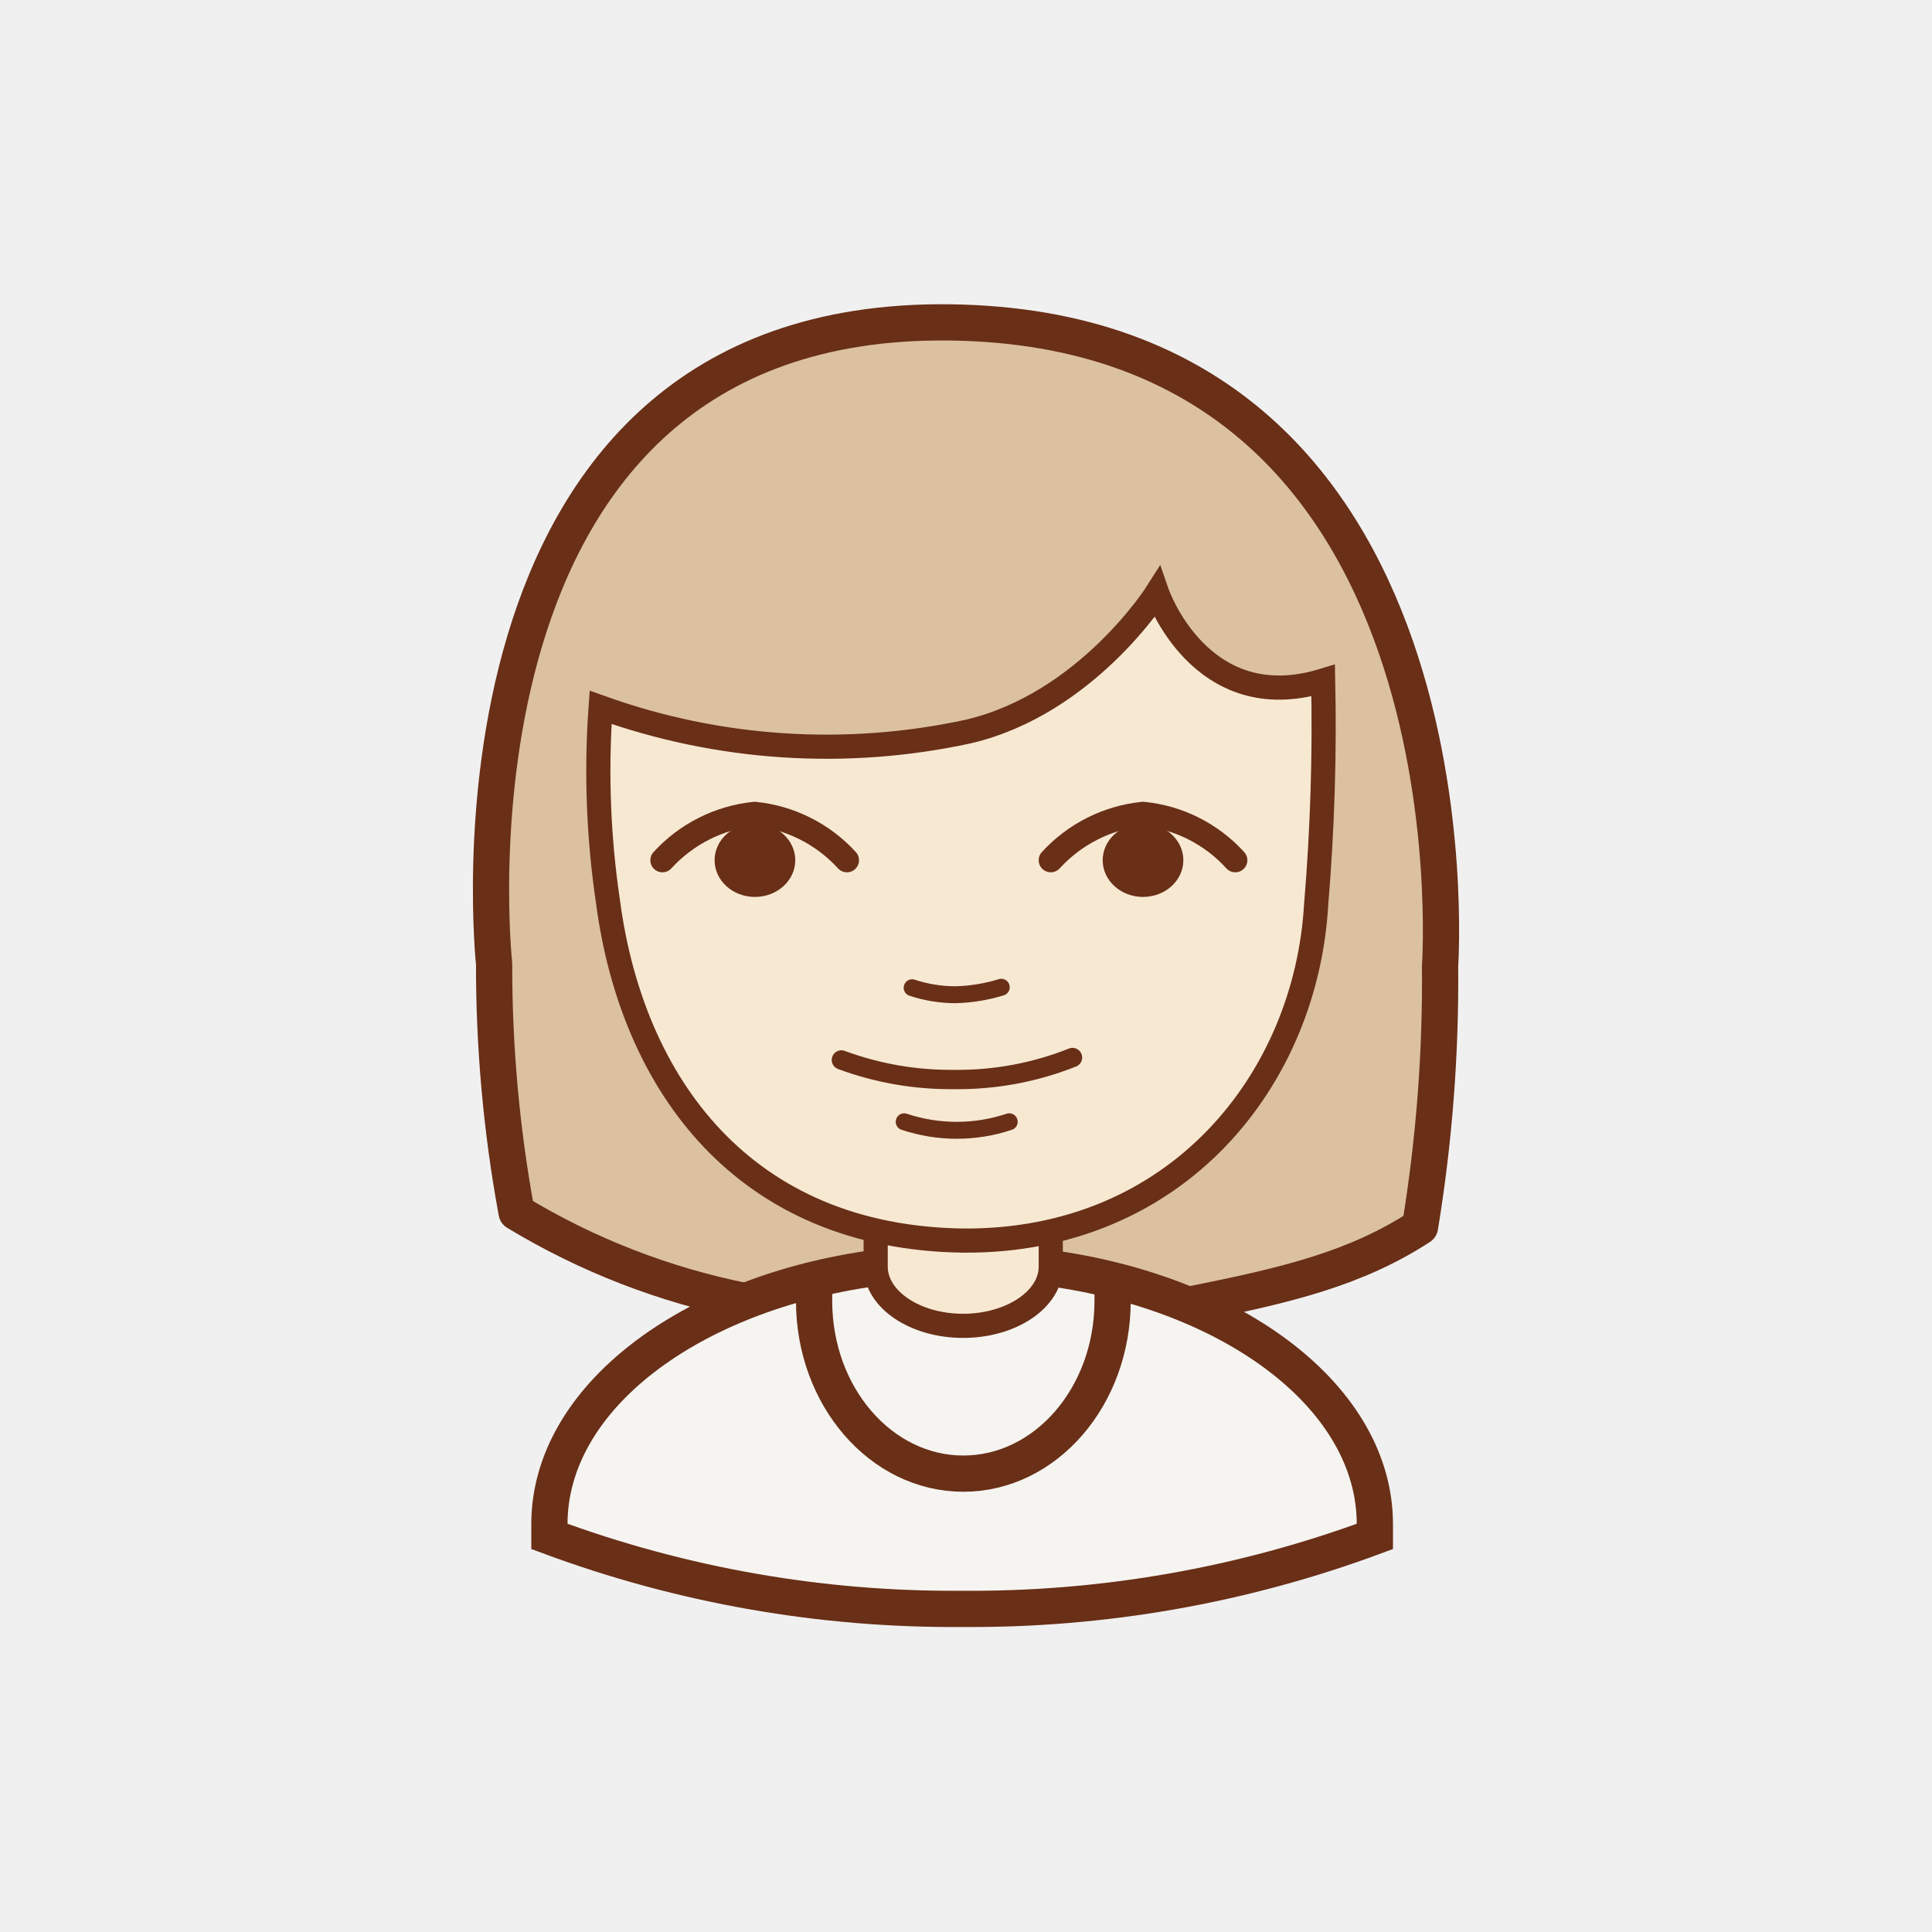
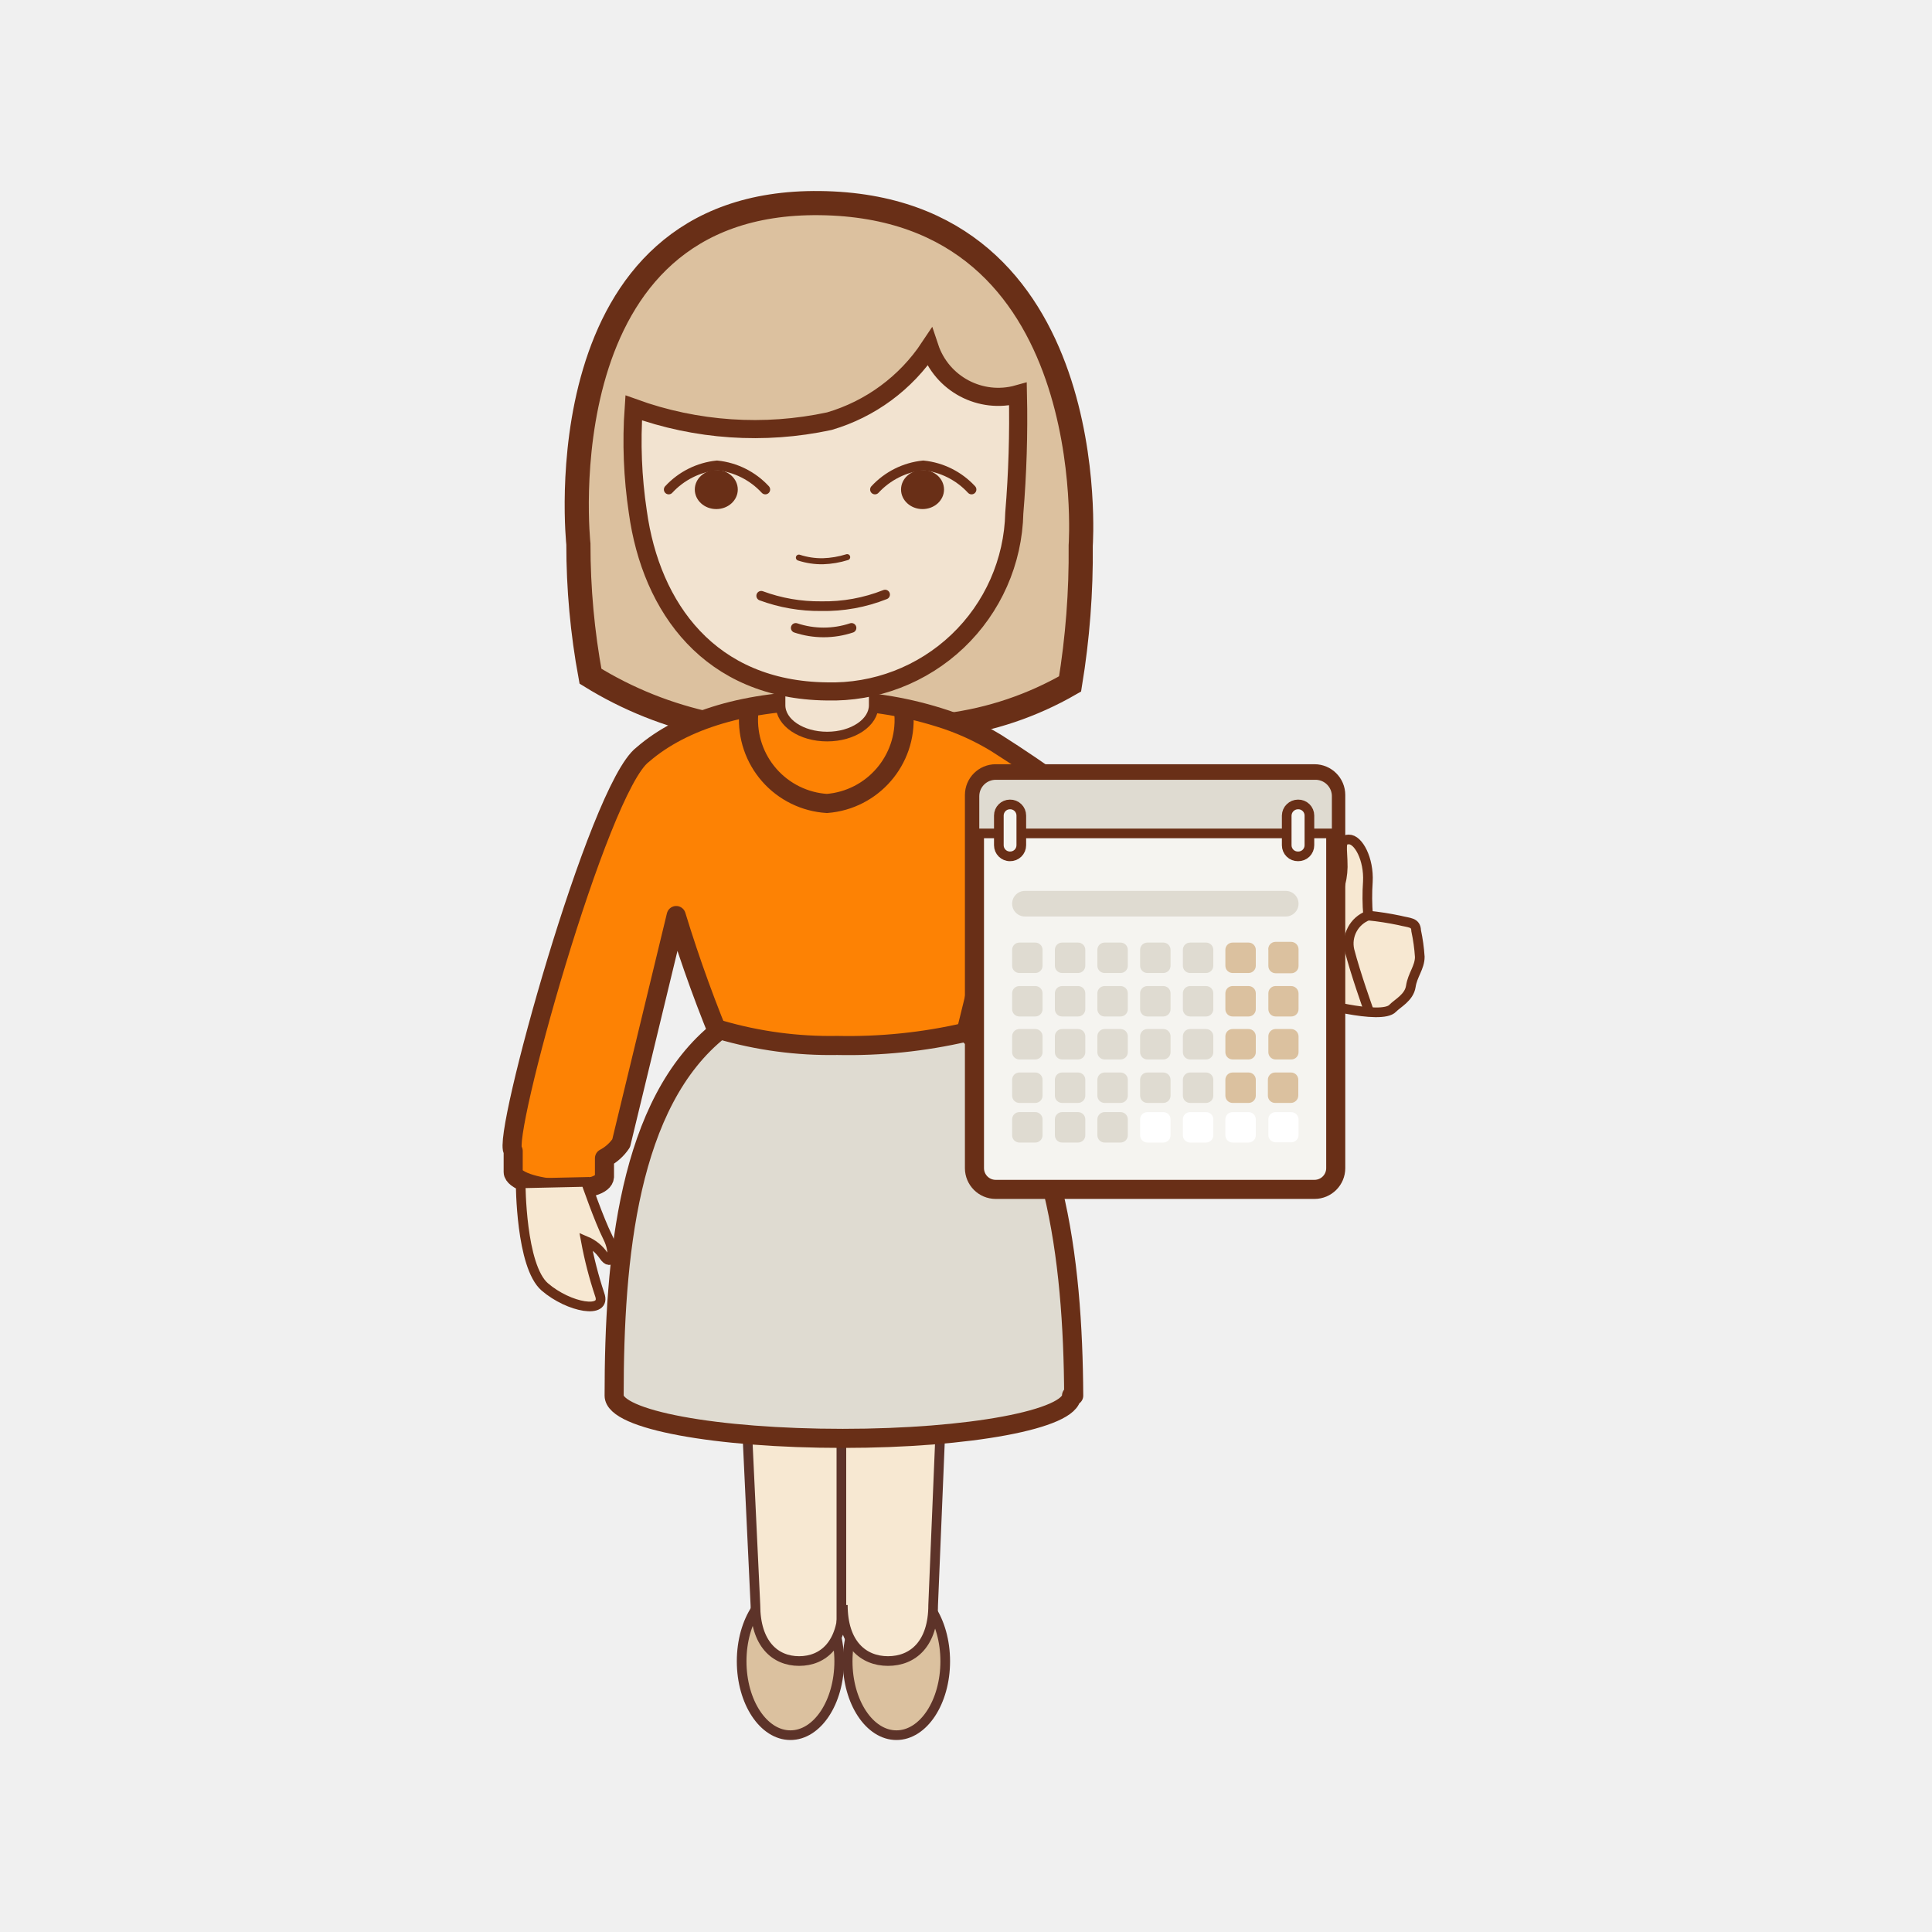
<svg xmlns="http://www.w3.org/2000/svg" width="80" height="80" viewBox="0 0 80 80">
  <g data-name="Слой 2">
    <g data-name="Слой 1">
+       <path d="M29.45 30a15.58 15.58 0 0 1-5-2 30 30 0 0 1-.5-5.47s-1.54-14.26 10-14.12c11.79.14 10.8 14.18 10.8 14.18a33.4 33.4 0 0 1-.44 5.73 13.62 13.62 0 0 1-5.07 1.71" fill="#dcc19f" stroke="#692f17" stroke-miterlimit="10" />
+       <ellipse cx="32.73" cy="68.79" rx="2.02" ry="3.06" fill="#dbc19f" stroke="#5d3329" stroke-miterlimit="10" stroke-width=".4" />
+       <ellipse cx="37.12" cy="68.79" rx="2.02" ry="3.06" fill="#dbc19f" stroke="#5d3329" stroke-miterlimit="10" stroke-width=".4" />
+       <path d="M56.65 37.91a12.52 12.52 0 0 1 1.29.2c.43.11.69.07.7.43a7.46 7.46 0 0 1 .15 1.08c0 .44-.3.75-.37 1.22s-.55.7-.75.91c-.46.5-3.33-.25-3.79-.49s-.64-1-.56-2.07 1.46-1.25 1.7-1.54a3.11 3.11 0 0 0 .58-1.75c0-.8-.15-1.13.25-1.14s.84.82.79 1.75a9.29 9.29 0 0 0 .01 1.4z" fill="#f7e8d2" stroke="#692f17" stroke-miterlimit="10" stroke-width=".4" />
+       <path d="M34.87 57.79h-4l.41 8.67c0 1.6.81 2.32 1.81 2.32s1.81-.71 1.81-2.32c0 1.6.84 2.32 1.87 2.32s1.87-.71 1.87-2.32l.36-8.67z" fill="#f7e8d2" stroke="#5d3329" stroke-miterlimit="10" stroke-width=".4" />
+       <path d="M54.1 37.48l-.81-.21c-.16-.63-.48-1.09-.93-1.18l-5.61-1.33a54 54 0 0 0-5.51-4 10.35 10.35 0 0 0-2.37-1.06 15.41 15.41 0 0 0-4.58-.7c-3.34 0-6 .79-7.68 2.25-1.84 1.39-5.88 16-5.36 16.41v.87c0 .33.89.65 2 .7s1.76-.17 1.78-.5v-.77a1.9 1.9 0 0 0 .69-.62L28 37.91a58 58 0 0 0 2.07 5.69s9.93-.25 9.93-.86l1.3-5.29a26.77 26.77 0 0 0 4 2.39c1.92.86 6.78 1.56 7.14 1.16l.72.18c.32.08.81-.75 1.1-1.85s.16-1.76-.16-1.85z" fill="#fd8204" stroke="#692f17" stroke-linecap="round" stroke-linejoin="round" stroke-width=".79" />
+       <path d="M21.56 49s0 3.43 1 4.29 2.58 1.14 2.27.31a16.57 16.57 0 0 1-.57-2.21A1.68 1.68 0 0 1 25 52c.33.48.51-.09.16-.78s-.9-2.28-.9-2.28z" fill="#f7e8d2" stroke="#692f17" stroke-miterlimit="10" stroke-width=".4" />
+       <path d="M56.65 37.91a1.24 1.24 0 0 0-.77 1.44c.26 1 .77 2.42.77 2.42" fill="none" stroke="#692f17" stroke-linecap="round" stroke-linejoin="round" stroke-width=".4" />
+       <path fill="none" stroke="#5d3329" stroke-linecap="round" stroke-miterlimit="10" stroke-width=".4" d="M34.84 67.14v-7.7" />
+       <path d="M40 42.74a21.57 21.57 0 0 1-5.33.55 16.31 16.31 0 0 1-4.86-.65c-3.8 3-4.38 9.46-4.38 15.15 0 1 4.24 1.77 9.47 1.77s9.47-.79 9.47-1.77h.09c-.03-5.66-.79-11.99-4.46-15.05z" fill="#dfdbd1" stroke="#692f17" stroke-linecap="round" stroke-linejoin="round" stroke-width=".79" />
+       <path d="M37.43 29.58a3.47 3.47 0 0 1-3.19 3.69A3.47 3.47 0 0 1 31 29.58" fill="none" stroke="#692f17" stroke-linecap="square" stroke-miterlimit="10" stroke-width=".79" />
+       <rect x="40.35" y="32.04" width="14.96" height="17.21" rx=".88" ry=".88" fill="#f5f4f0" stroke="#692f17" stroke-miterlimit="10" stroke-width=".79" />
+       <path d="M54.43 32.09h-13.2a.88.88 0 0 0-.88.88v1.54h15V33a.88.88 0 0 0-.92-.91z" fill="#dfdbd1" stroke="#692f17" stroke-linejoin="round" stroke-width=".4" />
+       <path d="M42.29 35a.46.46 0 0 1-.47.46.46.46 0 0 1-.46-.46v-1.23a.46.46 0 0 1 .46-.46.46.46 0 0 1 .47.46zM54.22 35a.46.46 0 0 1-.47.46.46.46 0 0 1-.47-.46v-1.23a.47.47 0 0 1 .47-.46.46.46 0 0 1 .47.46z" fill="#f5f4f0" stroke="#692f17" stroke-miterlimit="10" stroke-width=".4" />
+       <rect x="41.91" y="39.03" width="1.26" height="1.26" rx=".3" ry=".3" fill="#dfdbd1" />
+       <rect x="43.68" y="39.03" width="1.26" height="1.26" rx=".3" ry=".3" fill="#dfdbd1" />
+       <rect x="45.44" y="39.03" width="1.26" height="1.26" rx=".3" ry=".3" fill="#dfdbd1" />
+       <rect x="47.21" y="39.03" width="1.26" height="1.26" rx=".3" ry=".3" fill="#dfdbd1" />
+       <rect x="48.98" y="39.03" width="1.26" height="1.26" rx=".3" ry=".3" fill="#dfdbd1" />
+       <rect x="50.74" y="39.03" width="1.26" height="1.26" rx=".3" ry=".3" fill="#dbc19f" />
+       <path d="M32.32 28.43v.77c0 .72.86 1.3 1.93 1.3s1.93-.58 1.93-1.3v-.77" fill="#f2e3d0" stroke="#692f17" stroke-miterlimit="10" stroke-width=".4" />
+       <path d="M52.81 39h.65a.31.31 0 0 1 .31.31V40a.3.3 0 0 1-.3.3h-.65a.3.3 0 0 1-.3-.3v-.65a.3.3 0 0 1 .29-.35z" fill="#dbc19f" />
+       <rect x="41.91" y="40.83" width="1.26" height="1.26" rx=".3" ry=".3" fill="#dfdbd1" />
+       <rect x="43.68" y="40.83" width="1.26" height="1.26" rx=".3" ry=".3" fill="#dfdbd1" />
+       <rect x="45.44" y="40.83" width="1.26" height="1.26" rx=".3" ry=".3" fill="#dfdbd1" />
+       <rect x="47.21" y="40.83" width="1.26" height="1.26" rx=".3" ry=".3" fill="#dfdbd1" />
+       <rect x="48.98" y="40.83" width="1.26" height="1.26" rx=".3" ry=".3" fill="#dfdbd1" />
+       <rect x="50.74" y="40.83" width="1.26" height="1.26" rx=".3" ry=".3" fill="#dbc19f" />
+       <path d="M52.81 40.83h.65a.31.31 0 0 1 .31.31v.65a.3.3 0 0 1-.3.3h-.65a.3.3 0 0 1-.3-.3v-.65a.3.3 0 0 1 .29-.31z" fill="#dbc19f" />
+       <rect x="41.91" y="42.61" width="1.26" height="1.26" rx=".3" ry=".3" fill="#dfdbd1" />
+       <rect x="43.68" y="42.61" width="1.26" height="1.26" rx=".3" ry=".3" fill="#dfdbd1" />
+       <rect x="45.44" y="42.61" width="1.26" height="1.26" rx=".3" ry=".3" fill="#dfdbd1" />
+       <rect x="47.21" y="42.61" width="1.26" height="1.26" rx=".3" ry=".3" fill="#dfdbd1" />
+       <rect x="48.98" y="42.61" width="1.26" height="1.26" rx=".3" ry=".3" fill="#dfdbd1" />
+       <rect x="50.74" y="42.61" width="1.26" height="1.26" rx=".3" ry=".3" fill="#dbc19f" />
+       <path d="M52.81 42.61h.65a.31.31 0 0 1 .31.31v.65a.3.3 0 0 1-.3.3h-.65a.3.3 0 0 1-.3-.3v-.65a.3.3 0 0 1 .29-.31z" fill="#dbc19f" />
+       <rect x="41.91" y="44.41" width="1.26" height="1.26" rx=".3" ry=".3" fill="#dfdbd1" />
+       <rect x="43.68" y="44.41" width="1.26" height="1.26" rx=".3" ry=".3" fill="#dfdbd1" />
+       <rect x="45.44" y="44.41" width="1.26" height="1.26" rx=".3" ry=".3" fill="#dfdbd1" />
+       <rect x="47.21" y="44.41" width="1.26" height="1.26" rx=".3" ry=".3" fill="#dfdbd1" />
+       <rect x="48.98" y="44.41" width="1.26" height="1.26" rx=".3" ry=".3" fill="#dfdbd1" />
+       <rect x="50.74" y="44.41" width="1.26" height="1.26" rx=".3" ry=".3" fill="#dbc19f" />
+       <path d="M52.81 44.41h.65a.3.3 0 0 1 .3.3v.65a.31.31 0 0 1-.31.31h-.65a.3.3 0 0 1-.3-.3v-.65a.3.3 0 0 1 .31-.31z" fill="#dbc19f" />
+       <rect x="41.91" y="46.05" width="1.26" height="1.26" rx=".3" ry=".3" fill="#dfdbd1" />
+       <rect x="43.68" y="46.05" width="1.26" height="1.26" rx=".3" ry=".3" fill="#dfdbd1" />
+       <rect x="45.44" y="46.05" width="1.26" height="1.26" rx=".3" ry=".3" fill="#dfdbd1" />
+       <rect x="47.21" y="46.05" width="1.26" height="1.26" rx=".3" ry=".3" fill="#fff" />
+       <rect x="48.98" y="46.05" width="1.26" height="1.26" rx=".3" ry=".3" fill="#fff" />
+       <rect x="50.74" y="46.05" width="1.26" height="1.26" rx=".3" ry=".3" fill="#fff" />
+       <path d="M52.81 46.05h.65a.31.31 0 0 1 .31.31V47a.3.3 0 0 1-.3.3h-.65a.3.3 0 0 1-.3-.3v-.65a.3.3 0 0 1 .29-.3z" fill="#fff" />
+       <path d="M53.77 37.42a.53.53 0 0 1-.53.53h-10.8a.53.53 0 0 1-.53-.53.53.53 0 0 1 .53-.53h10.8a.53.53 0 0 1 .53.53z" fill="#dfdbd1" />
      <path fill="none" d="M0 0h80v80H0z" />
-       <path d="M30.87 53.88a29.31 29.31 0 0 1-9.48-3.68 56.33 56.33 0 0 1-.93-10.29s-2.9-26.82 18.86-26.56C61.5 13.61 59.63 40 59.63 40a62.82 62.82 0 0 1-.83 10.8c-2.65 1.72-5.45 2.41-9.54 3.22" fill="#dbc19f" stroke="#692f17" stroke-linejoin="round" stroke-width="1.5" />
-       <path d="M36.26 52.5c-7.72 1.05-13.51 5.4-13.51 10.61v.51a48 48 0 0 0 17.09 3 48 48 0 0 0 17.09-3v-.51c0-5.21-5.78-9.56-13.51-10.61" fill="#f5f4f0" stroke="#692f17" stroke-miterlimit="10" stroke-width="1.5" />
-       <path d="M36.26 51v1.45c0 1.35 1.62 2.45 3.62 2.45s3.63-1.1 3.63-2.45V51" fill="#f7e8d2" stroke="#692f17" stroke-miterlimit="10" />
-       <path d="M54.5 37.44a88.68 88.68 0 0 0 .29-9.26c-5.09 1.56-6.88-3.64-6.88-3.64s-2.91 4.6-7.81 5.75a27.68 27.68 0 0 1-15.23-1 36.94 36.94 0 0 0 .31 8.08c1 7.51 5.6 13.88 14.71 14 8.86.06 14.2-6.68 14.61-13.93z" fill="#f7e8d2" stroke="#692f17" stroke-miterlimit="10" />
-       <path d="M44.41 43.79a12.83 12.83 0 0 1-4.91.91 13 13 0 0 1-4.66-.81" fill="none" stroke="#692f17" stroke-linecap="round" stroke-miterlimit="10" stroke-width=".8" />
-       <path d="M41.79 46.45a6.87 6.87 0 0 1-4.35 0M41.46 40.88a7.08 7.08 0 0 1-1.89.31 5.76 5.76 0 0 1-1.8-.29" fill="none" stroke="#692f17" stroke-linecap="round" stroke-miterlimit="10" stroke-width=".7" />
-       <path d="M35.07 35.62a6 6 0 0 0-3.82-1.92 6 6 0 0 0-3.82 1.92" fill="none" stroke="#692f17" stroke-linecap="round" stroke-miterlimit="10" />
-       <ellipse cx="31.26" cy="35.62" rx="1.67" ry="1.52" fill="#692f17" />
-       <path d="M51.15 35.62a5.94 5.94 0 0 0-3.82-1.92 6 6 0 0 0-3.82 1.92" fill="none" stroke="#692f17" stroke-linecap="round" stroke-miterlimit="10" />
-       <ellipse cx="47.33" cy="35.62" rx="1.67" ry="1.52" fill="#692f17" />
-       <path d="M46.07 53.87c0 3.95-2.77 7.15-6.18 7.15s-6.18-3.2-6.18-7.15" fill="none" stroke="#692f17" stroke-linecap="square" stroke-miterlimit="10" stroke-width="1.5" />
+       <path d="M42 21.24a47.14 47.14 0 0 0 .15-4.92 3 3 0 0 1-3.66-1.94 7.52 7.52 0 0 1-4.15 3.06 14.72 14.72 0 0 1-8.1-.55 19.64 19.64 0 0 0 .17 4.3c.55 4 3 7.38 7.82 7.44A7.56 7.56 0 0 0 42 21.24z" fill="#f2e3d0" stroke="#692f17" stroke-miterlimit="10" stroke-width=".75" />
+       <path d="M36.65 24.62a6.82 6.82 0 0 1-2.65.48 6.94 6.94 0 0 1-2.48-.43" fill="none" stroke="#692f17" stroke-linecap="round" stroke-miterlimit="10" stroke-width=".4" />
+       <path d="M35.08 23.07a3.76 3.76 0 0 1-1 .17 3.06 3.06 0 0 1-1-.15" fill="none" stroke="#692f17" stroke-linecap="round" stroke-miterlimit="10" stroke-width=".25" />
+       <path d="M31.69 20.27a3.16 3.16 0 0 0-2-1 3.16 3.16 0 0 0-2 1" fill="none" stroke="#692f17" stroke-linecap="round" stroke-miterlimit="10" stroke-width=".4" />
+       <ellipse cx="29.66" cy="20.27" rx=".89" ry=".81" fill="#692f17" />
+       <path d="M40.23 20.27a3.16 3.16 0 0 0-2-1 3.16 3.16 0 0 0-2 1" fill="none" stroke="#692f17" stroke-linecap="round" stroke-miterlimit="10" stroke-width=".4" />
+       <ellipse cx="38.2" cy="20.27" rx=".89" ry=".81" fill="#692f17" />
+       <path d="M35.26 26a3.65 3.65 0 0 1-2.31 0" fill="none" stroke="#692f17" stroke-linecap="round" stroke-miterlimit="10" stroke-width=".4" />
    </g>
  </g>
</svg>
